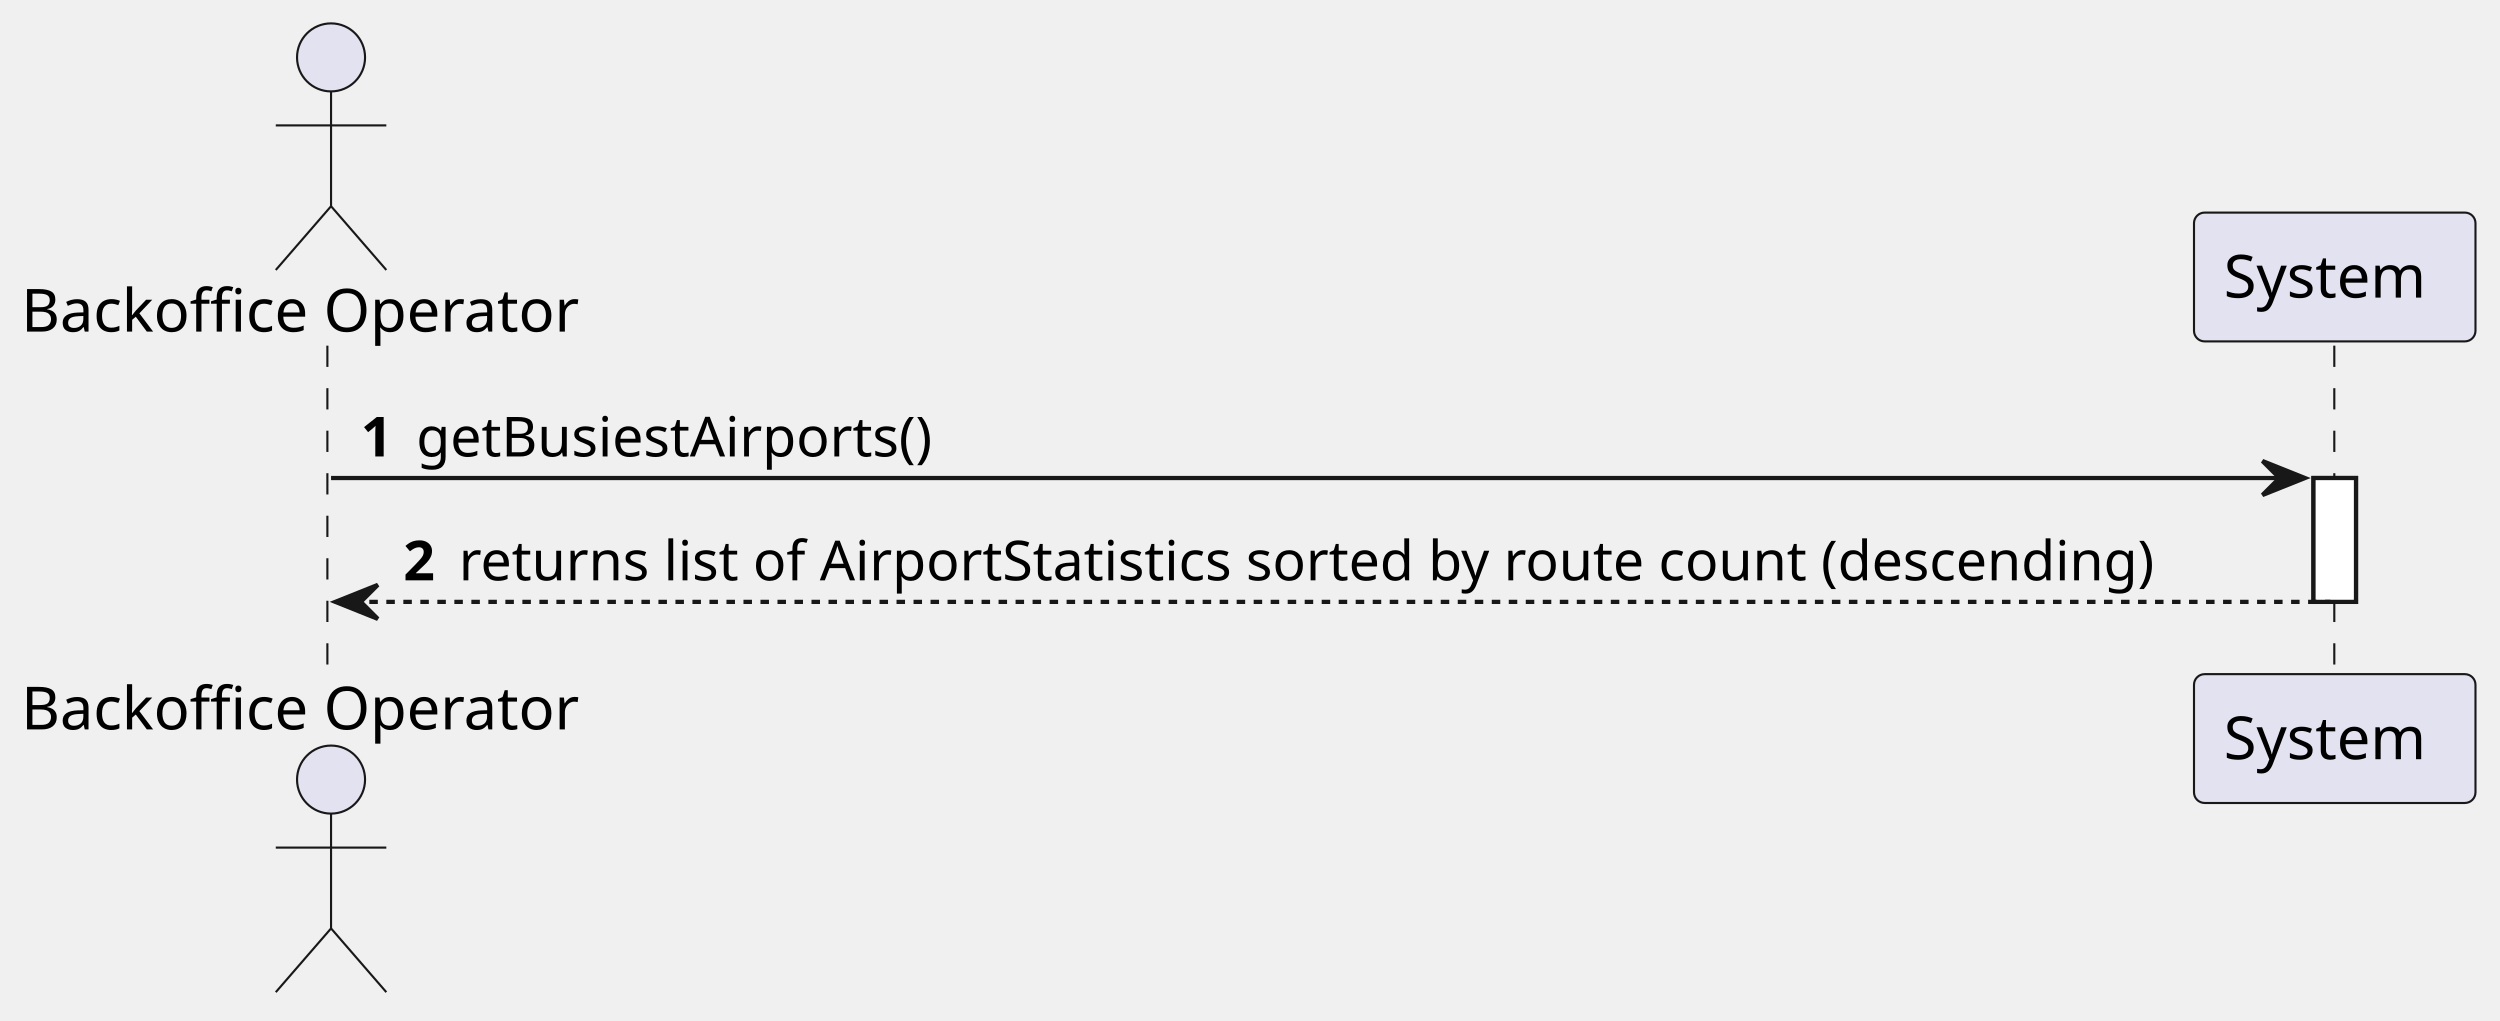
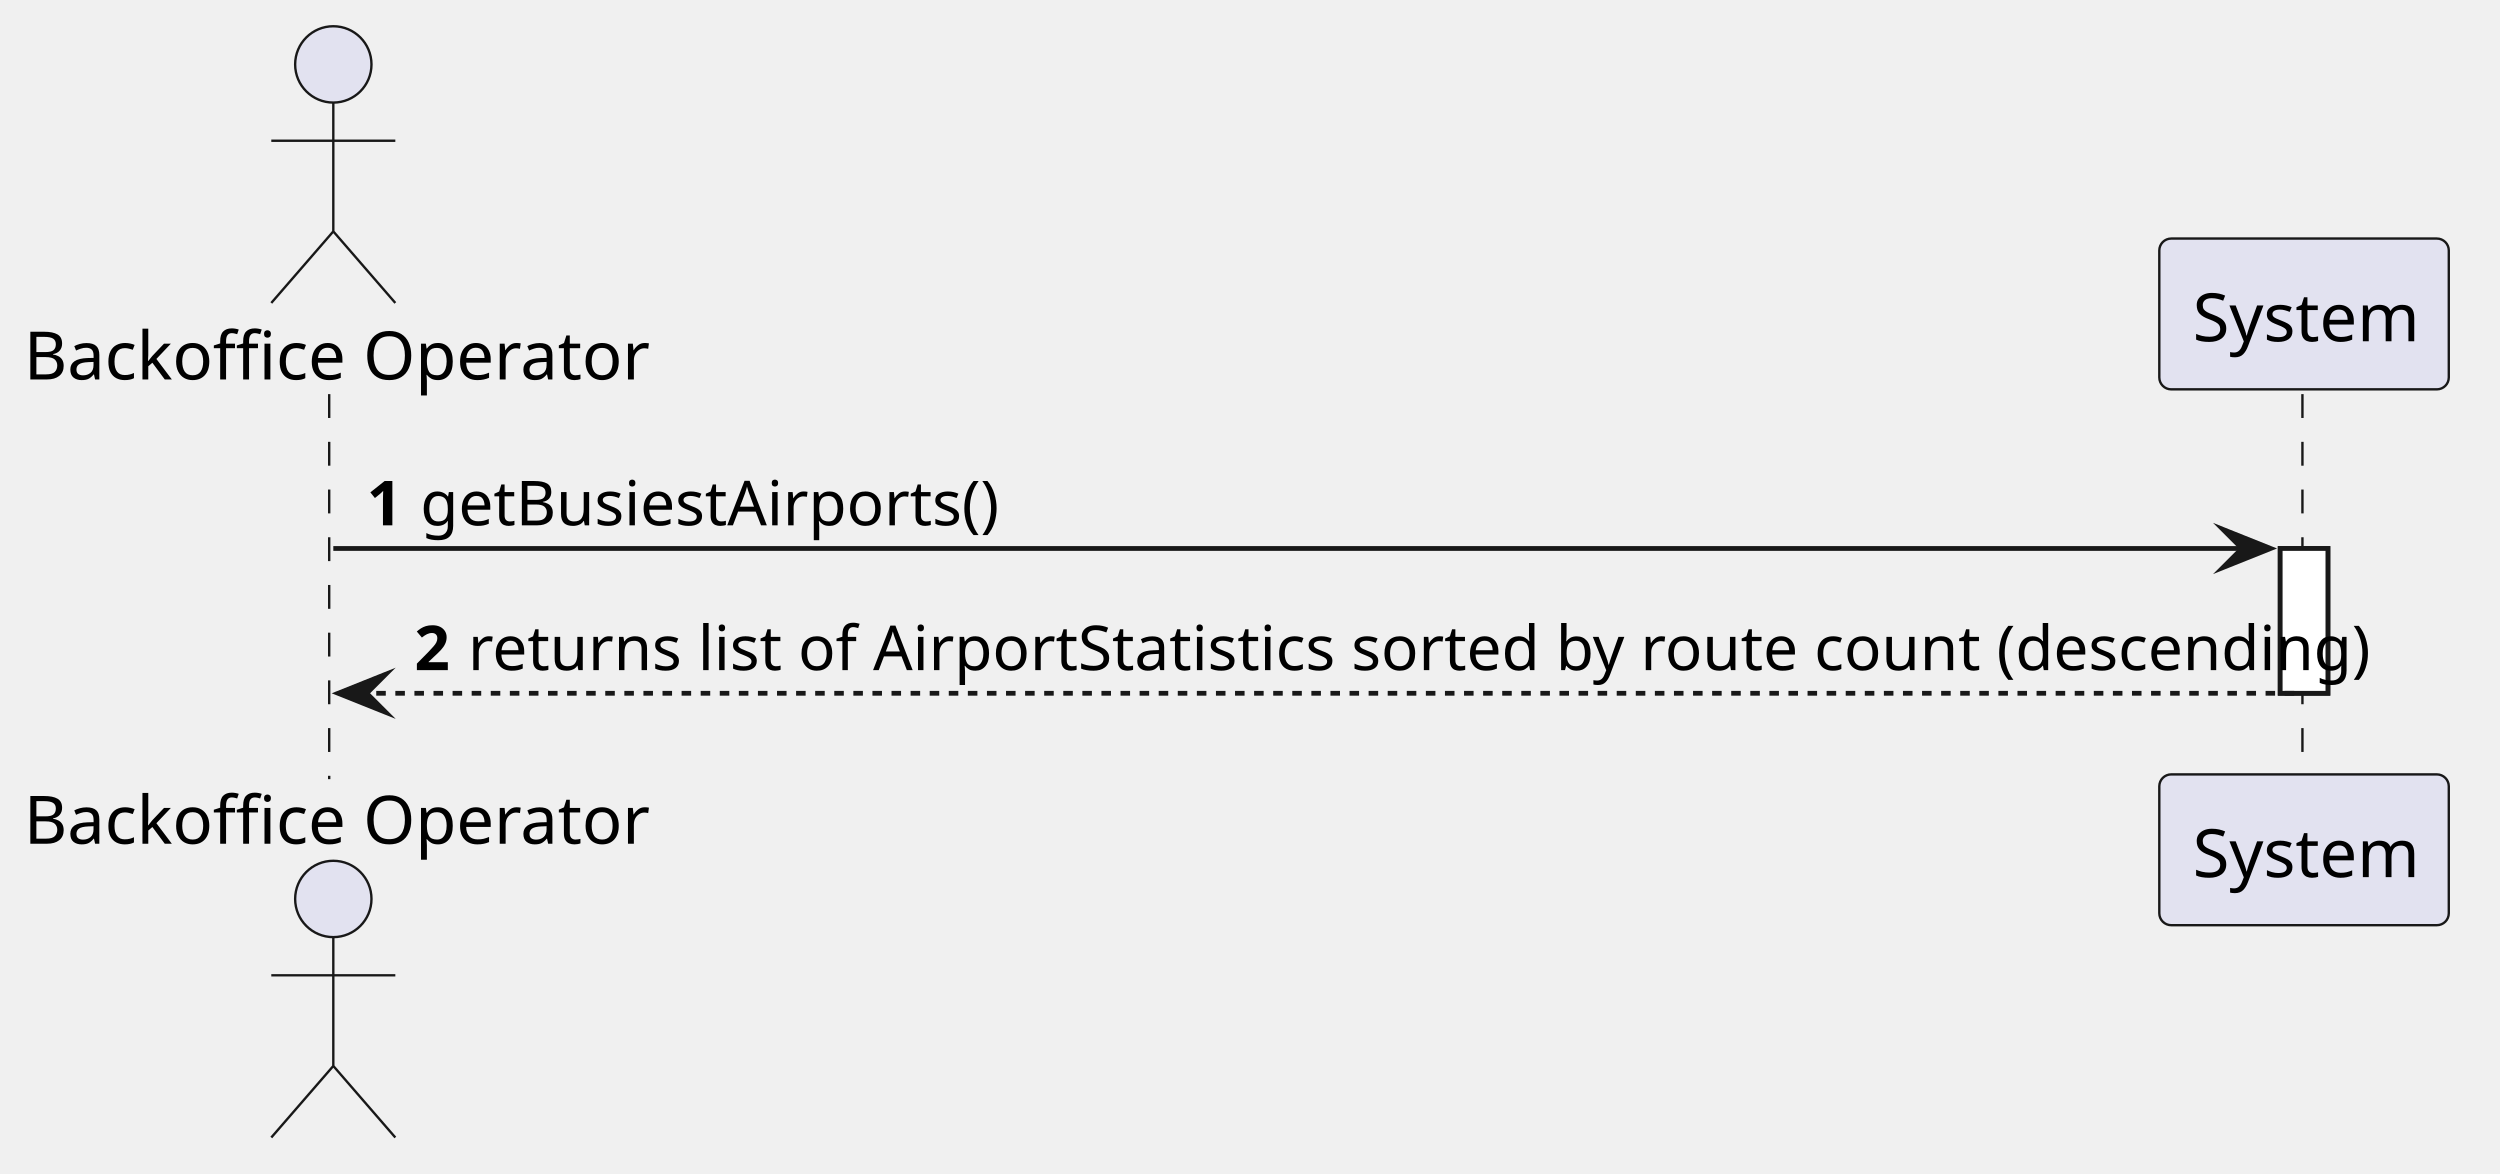
- <svg xmlns="http://www.w3.org/2000/svg" contentStyleType="text/css" data-diagram-type="SEQUENCE" height="240px" preserveAspectRatio="none" style="width:588px;height:240px;background:#FFFFFF;" version="1.1" viewBox="0 0 588 240" width="588px" zoomAndPan="magnify">
+ <svg xmlns="http://www.w3.org/2000/svg" contentStyleType="text/css" data-diagram-type="SEQUENCE" height="246px" preserveAspectRatio="none" style="width:524px;height:246px;background:#FFFFFF;" version="1.1" viewBox="0 0 524 246" width="524px" zoomAndPan="magnify">
  <defs />
  <g>
    <g>
-       <rect fill="#FFFFFF" height="29.133" style="stroke:#181818;stroke-width:1;" width="10" x="544.131" y="112.43" />
+       <rect fill="#FFFFFF" height="30.352" style="stroke:#181818;stroke-width:1;" width="10" x="477.928" y="114.961" />
    </g>
-     <g class="participant-lifeline" data-entity-uid="part1" data-qualified-name="BO" id="part1-lifeline">
+     <g class="participant-lifeline" data-entity-uid="part1" data-qualified-name="BO" data-source-line="2" id="part1-lifeline">
      <g>
-         <rect fill="#000000" fill-opacity="0" height="78.266" width="8" x="73.863" y="81.297" />
-         <line style="stroke:#181818;stroke-width:0.5;stroke-dasharray:5,5;" x1="77" x2="77" y1="81.297" y2="159.562" />
+         <rect fill="#000000" fill-opacity="0" height="80.703" width="8" x="65.862" y="82.609" />
+         <line style="stroke:#181818;stroke-width:0.5;stroke-dasharray:5,5;" x1="69" x2="69" y1="82.609" y2="163.312" />
      </g>
    </g>
-     <g class="participant-lifeline" data-entity-uid="part2" data-qualified-name="Sys" id="part2-lifeline">
+     <g class="participant-lifeline" data-entity-uid="part2" data-qualified-name="Sys" data-source-line="3" id="part2-lifeline">
      <g>
-         <rect fill="#000000" fill-opacity="0" height="78.266" width="8" x="545.131" y="81.297" />
-         <line style="stroke:#181818;stroke-width:0.5;stroke-dasharray:5,5;" x1="549.028" x2="549.028" y1="81.297" y2="159.562" />
+         <rect fill="#000000" fill-opacity="0" height="80.703" width="8" x="478.928" y="82.609" />
+         <line style="stroke:#181818;stroke-width:0.5;stroke-dasharray:5,5;" x1="482.59" x2="482.59" y1="82.609" y2="163.312" />
      </g>
    </g>
-     <g class="participant participant-head" data-entity-uid="part1" data-qualified-name="BO" id="part1-head">
-       <text fill="#000000" font-family="sans-serif" font-size="14" lengthAdjust="spacing" textLength="139.727" x="5" y="77.995">Backoffice Operator</text>
-       <ellipse cx="77.863" cy="13.5" fill="#E2E2F0" rx="8" ry="8" style="stroke:#181818;stroke-width:0.5;" />
-       <path d="M77.863,21.5 L77.863,48.5 M64.863,29.5 L90.863,29.5 M77.863,48.5 L64.863,63.5 M77.863,48.5 L90.863,63.5" fill="none" style="stroke:#181818;stroke-width:0.5;" />
+     <g class="participant participant-head" data-entity-uid="part1" data-qualified-name="BO" data-source-line="2" id="part1-head">
+       <text fill="#000000" font-family="sans-serif" font-size="14" lengthAdjust="spacing" textLength="123.724" x="5" y="79.533">Backoffice Operator</text>
+       <ellipse cx="69.862" cy="13.5" fill="#E2E2F0" rx="8" ry="8" style="stroke:#181818;stroke-width:0.5;" />
+       <path d="M69.862,21.5 L69.862,48.5 M56.862,29.5 L82.862,29.5 M69.862,48.5 L56.862,63.5 M69.862,48.5 L82.862,63.5" fill="none" style="stroke:#181818;stroke-width:0.5;" />
    </g>
-     <g class="participant participant-tail" data-entity-uid="part1" data-qualified-name="BO" id="part1-tail">
-       <text fill="#000000" font-family="sans-serif" font-size="14" lengthAdjust="spacing" textLength="139.727" x="5" y="171.558">Backoffice Operator</text>
-       <ellipse cx="77.863" cy="183.359" fill="#E2E2F0" rx="8" ry="8" style="stroke:#181818;stroke-width:0.5;" />
-       <path d="M77.863,191.359 L77.863,218.359 M64.863,199.359 L90.863,199.359 M77.863,218.359 L64.863,233.359 M77.863,218.359 L90.863,233.359" fill="none" style="stroke:#181818;stroke-width:0.5;" />
+     <g class="participant participant-tail" data-entity-uid="part1" data-qualified-name="BO" data-source-line="2" id="part1-tail">
+       <text fill="#000000" font-family="sans-serif" font-size="14" lengthAdjust="spacing" textLength="123.724" x="5" y="176.846">Backoffice Operator</text>
+       <ellipse cx="69.862" cy="188.422" fill="#E2E2F0" rx="8" ry="8" style="stroke:#181818;stroke-width:0.5;" />
+       <path d="M69.862,196.422 L69.862,223.422 M56.862,204.422 L82.862,204.422 M69.862,223.422 L56.862,238.422 M69.862,223.422 L82.862,238.422" fill="none" style="stroke:#181818;stroke-width:0.5;" />
    </g>
-     <g class="participant participant-head" data-entity-uid="part2" data-qualified-name="Sys" id="part2-head">
-       <rect fill="#E2E2F0" height="30.297" rx="2.5" ry="2.5" style="stroke:#181818;stroke-width:0.5;" width="66.206" x="516.028" y="50" />
-       <text fill="#000000" font-family="sans-serif" font-size="14" lengthAdjust="spacing" textLength="52.206" x="523.028" y="69.995">System</text>
+     <g class="participant participant-head" data-entity-uid="part2" data-qualified-name="Sys" data-source-line="3" id="part2-head">
+       <rect fill="#E2E2F0" height="31.609" rx="2.5" ry="2.5" style="stroke:#181818;stroke-width:0.5;" width="60.676" x="452.59" y="50" />
+       <text fill="#000000" font-family="sans-serif" font-size="14" lengthAdjust="spacing" textLength="46.676" x="459.59" y="71.533">System</text>
    </g>
-     <g class="participant participant-tail" data-entity-uid="part2" data-qualified-name="Sys" id="part2-tail">
-       <rect fill="#E2E2F0" height="30.297" rx="2.5" ry="2.5" style="stroke:#181818;stroke-width:0.5;" width="66.206" x="516.028" y="158.562" />
-       <text fill="#000000" font-family="sans-serif" font-size="14" lengthAdjust="spacing" textLength="52.206" x="523.028" y="178.558">System</text>
+     <g class="participant participant-tail" data-entity-uid="part2" data-qualified-name="Sys" data-source-line="3" id="part2-tail">
+       <rect fill="#E2E2F0" height="31.609" rx="2.5" ry="2.5" style="stroke:#181818;stroke-width:0.5;" width="60.676" x="452.59" y="162.312" />
+       <text fill="#000000" font-family="sans-serif" font-size="14" lengthAdjust="spacing" textLength="46.676" x="459.59" y="183.846">System</text>
    </g>
    <g>
-       <rect fill="#FFFFFF" height="29.133" style="stroke:#181818;stroke-width:1;" width="10" x="544.131" y="112.43" />
+       <rect fill="#FFFFFF" height="30.352" style="stroke:#181818;stroke-width:1;" width="10" x="477.928" y="114.961" />
    </g>
-     <g class="message" data-entity-1="part1" data-entity-2="part2" id="msg1">
-       <polygon fill="#181818" points="532.131,108.43,542.131,112.43,532.131,116.43,536.131,112.43" style="stroke:#181818;stroke-width:1;" />
-       <line style="stroke:#181818;stroke-width:1;" x1="77.863" x2="538.131" y1="112.43" y2="112.43" />
-       <text fill="#000000" font-family="sans-serif" font-size="13" font-weight="bold" lengthAdjust="spacing" textLength="9.045" x="84.863" y="107.364">1</text>
-       <text fill="#000000" font-family="sans-serif" font-size="13" lengthAdjust="spacing" textLength="130.171" x="97.909" y="107.364">getBusiestAirports()</text>
+     <g class="message" data-entity-1="part1" data-entity-2="part2" data-source-line="5" id="msg1">
+       <polygon fill="#181818" points="465.928,110.961,475.928,114.961,465.928,118.961,469.928,114.961" style="stroke:#181818;stroke-width:1;stroke-linejoin:miter;stroke-miterlimit:10;" />
+       <line style="stroke:#181818;stroke-width:1;" x1="69.862" x2="471.928" y1="114.961" y2="114.961" />
+       <text fill="#000000" font-family="sans-serif" font-size="13" font-weight="700" lengthAdjust="spacing" textLength="7.23" x="76.862" y="110.105">1</text>
+       <text fill="#000000" font-family="sans-serif" font-size="13" lengthAdjust="spacing" textLength="114.15" x="88.092" y="110.105">getBusiestAirports()</text>
    </g>
-     <g class="message" data-entity-1="part2" data-entity-2="part1" id="msg2">
-       <polygon fill="#181818" points="88.863,137.562,78.863,141.562,88.863,145.562,84.863,141.562" style="stroke:#181818;stroke-width:1;" />
-       <line style="stroke:#181818;stroke-width:1;stroke-dasharray:2,2;" x1="82.863" x2="548.131" y1="141.562" y2="141.562" />
-       <text fill="#000000" font-family="sans-serif" font-size="13" font-weight="bold" lengthAdjust="spacing" textLength="9.045" x="94.863" y="136.497">2</text>
-       <text fill="#000000" font-family="sans-serif" font-size="13" lengthAdjust="spacing" textLength="429.222" x="107.909" y="136.497">returns list of AirportStatistics sorted by route count (descending)</text>
+     <g class="message" data-entity-1="part2" data-entity-2="part1" data-source-line="7" id="msg2">
+       <polygon fill="#181818" points="80.862,141.312,70.862,145.312,80.862,149.312,76.862,145.312" style="stroke:#181818;stroke-width:1;stroke-linejoin:miter;stroke-miterlimit:10;" />
+       <line style="stroke:#181818;stroke-width:1;stroke-dasharray:2,2;" x1="74.862" x2="481.928" y1="145.312" y2="145.312" />
+       <text fill="#000000" font-family="sans-serif" font-size="13" font-weight="700" lengthAdjust="spacing" textLength="7.23" x="86.862" y="140.456">2</text>
+       <text fill="#000000" font-family="sans-serif" font-size="13" lengthAdjust="spacing" textLength="372.836" x="98.092" y="140.456">returns list of AirportStatistics sorted by route count (descending)</text>
    </g>
  </g>
</svg>
